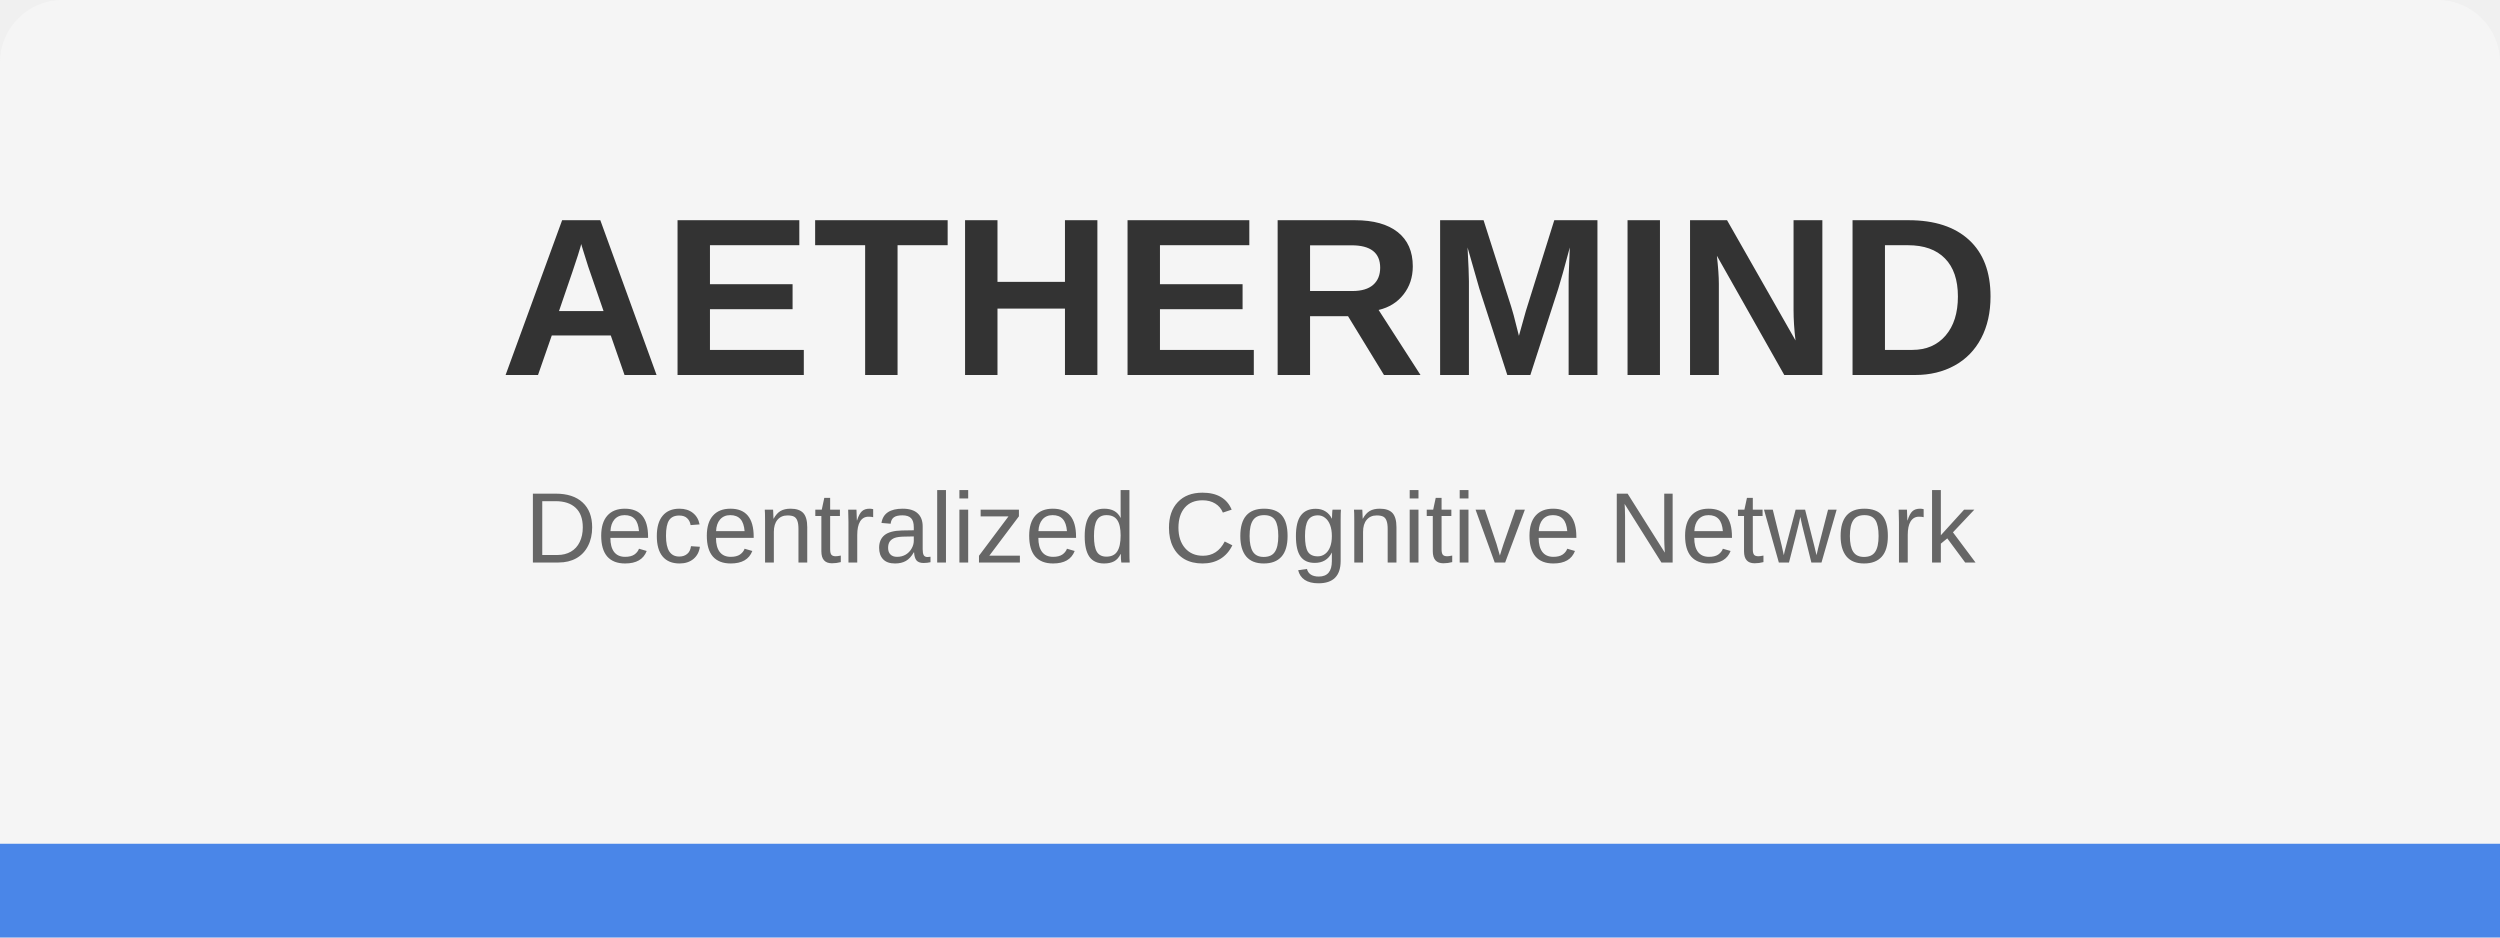
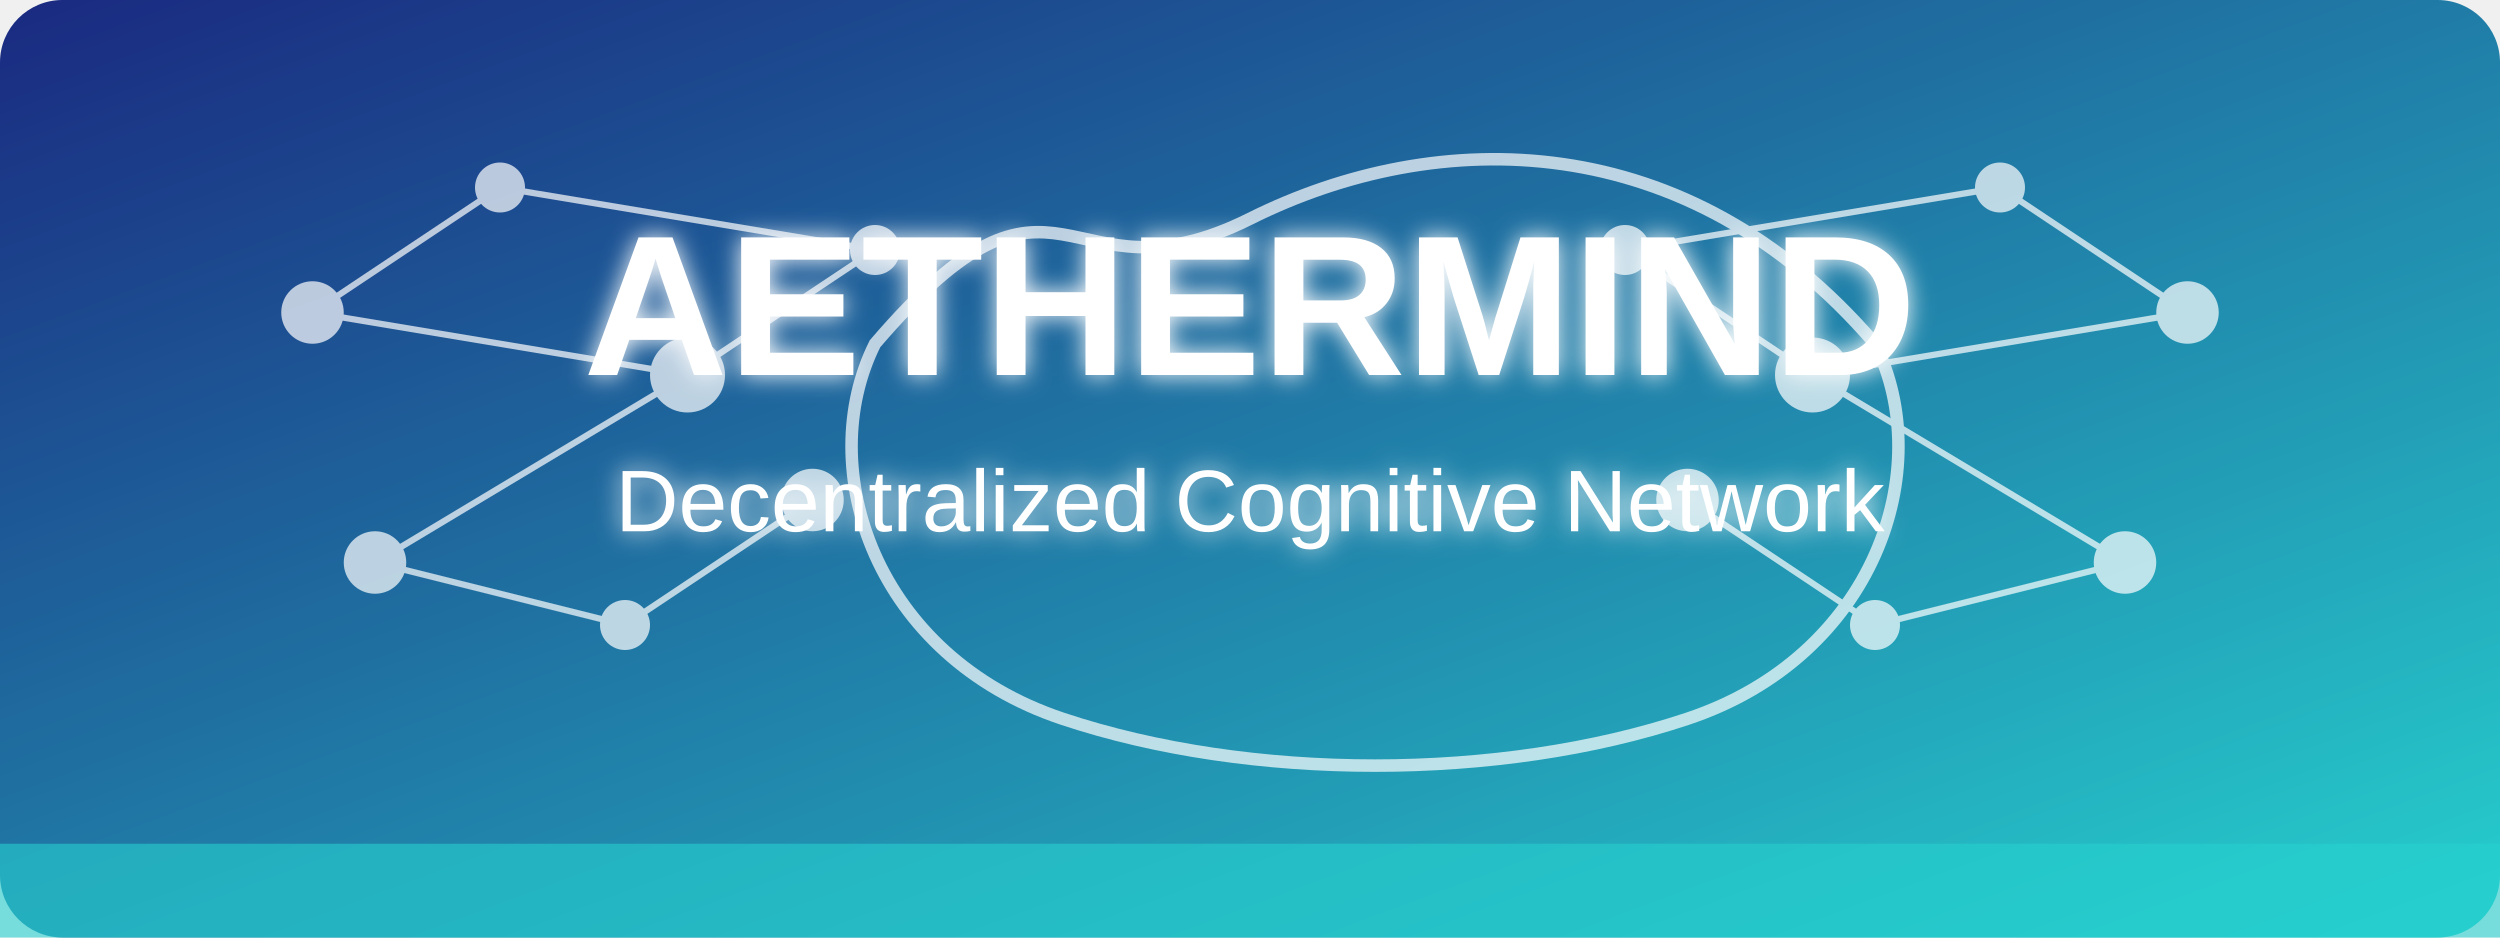
<svg xmlns="http://www.w3.org/2000/svg" width="400" height="150" viewBox="0 0 400 150">
-   <style>
-     .title { fill: #333; font-family: Arial, sans-serif; font-size: 36px; font-weight: bold; }
-     .subtitle { fill: #666; font-family: Arial, sans-serif; font-size: 16px; }
-     .bg { fill: #f5f5f5; }
-     .accent { fill: #4a86e8; }
-   </style>
-   <rect width="400" height="150" rx="10" class="bg" />
-   <rect x="0" y="135" width="400" height="15" class="accent" />
-   <text x="50%" y="60" text-anchor="middle" class="title">AETHERMIND</text>
-   <text x="50%" y="90" text-anchor="middle" class="subtitle">Decentralized Cognitive Network</text>
+   <defs>
+     <linearGradient id="bgGradient" x1="0%" y1="0%" x2="100%" y2="100%">
+       <stop offset="0%" stop-color="#1a2980" />
+       <stop offset="100%" stop-color="#26d0ce" />
+     </linearGradient>
+     <filter id="glow" x="-20%" y="-20%" width="140%" height="140%">
+       <feGaussianBlur stdDeviation="2" result="blur" />
+       <feComposite in="SourceGraphic" in2="blur" operator="over" />
+     </filter>
+   </defs>
+   <rect width="400" height="150" rx="10" fill="url(#bgGradient)" />
+   <g fill="#ffffff" opacity="0.7">
+     <circle cx="50" cy="50" r="5" />
+     <circle cx="80" cy="30" r="4" />
+     <circle cx="110" cy="60" r="6" />
+     <circle cx="140" cy="40" r="4" />
+     <circle cx="60" cy="90" r="5" />
+     <circle cx="100" cy="100" r="4" />
+     <circle cx="130" cy="80" r="5" />
+     <circle cx="350" cy="50" r="5" />
+     <circle cx="320" cy="30" r="4" />
+     <circle cx="290" cy="60" r="6" />
+     <circle cx="260" cy="40" r="4" />
+     <circle cx="340" cy="90" r="5" />
+     <circle cx="300" cy="100" r="4" />
+     <circle cx="270" cy="80" r="5" />
+     <line x1="50" y1="50" x2="80" y2="30" stroke="#ffffff" stroke-width="1" />
+     <line x1="50" y1="50" x2="110" y2="60" stroke="#ffffff" stroke-width="1" />
+     <line x1="80" y1="30" x2="140" y2="40" stroke="#ffffff" stroke-width="1" />
+     <line x1="110" y1="60" x2="140" y2="40" stroke="#ffffff" stroke-width="1" />
+     <line x1="60" y1="90" x2="100" y2="100" stroke="#ffffff" stroke-width="1" />
+     <line x1="100" y1="100" x2="130" y2="80" stroke="#ffffff" stroke-width="1" />
+     <line x1="60" y1="90" x2="110" y2="60" stroke="#ffffff" stroke-width="1" />
+     <line x1="350" y1="50" x2="320" y2="30" stroke="#ffffff" stroke-width="1" />
+     <line x1="350" y1="50" x2="290" y2="60" stroke="#ffffff" stroke-width="1" />
+     <line x1="320" y1="30" x2="260" y2="40" stroke="#ffffff" stroke-width="1" />
+     <line x1="290" y1="60" x2="260" y2="40" stroke="#ffffff" stroke-width="1" />
+     <line x1="340" y1="90" x2="300" y2="100" stroke="#ffffff" stroke-width="1" />
+     <line x1="300" y1="100" x2="270" y2="80" stroke="#ffffff" stroke-width="1" />
+     <line x1="340" y1="90" x2="290" y2="60" stroke="#ffffff" stroke-width="1" />
+     <path d="M200,35 C230,20 270,20 300,55 C310,75 300,105 270,115 C240,125 200,125 170,115 C140,105 130,75 140,55 C170,20 170,50 200,35" stroke="#ffffff" stroke-width="2" fill="none" />
+   </g>
+   <g filter="url(#glow)">
+     <text x="50%" y="60" text-anchor="middle" font-family="Arial, sans-serif" font-size="32" font-weight="bold" fill="#ffffff">AETHERMIND</text>
+     <text x="50%" y="85" text-anchor="middle" font-family="Arial, sans-serif" font-size="14" fill="#ffffff">Decentralized Cognitive Network</text>
+   </g>
+   <rect x="0" y="135" width="400" height="15" fill="#26d0ce" opacity="0.6" />
</svg>
